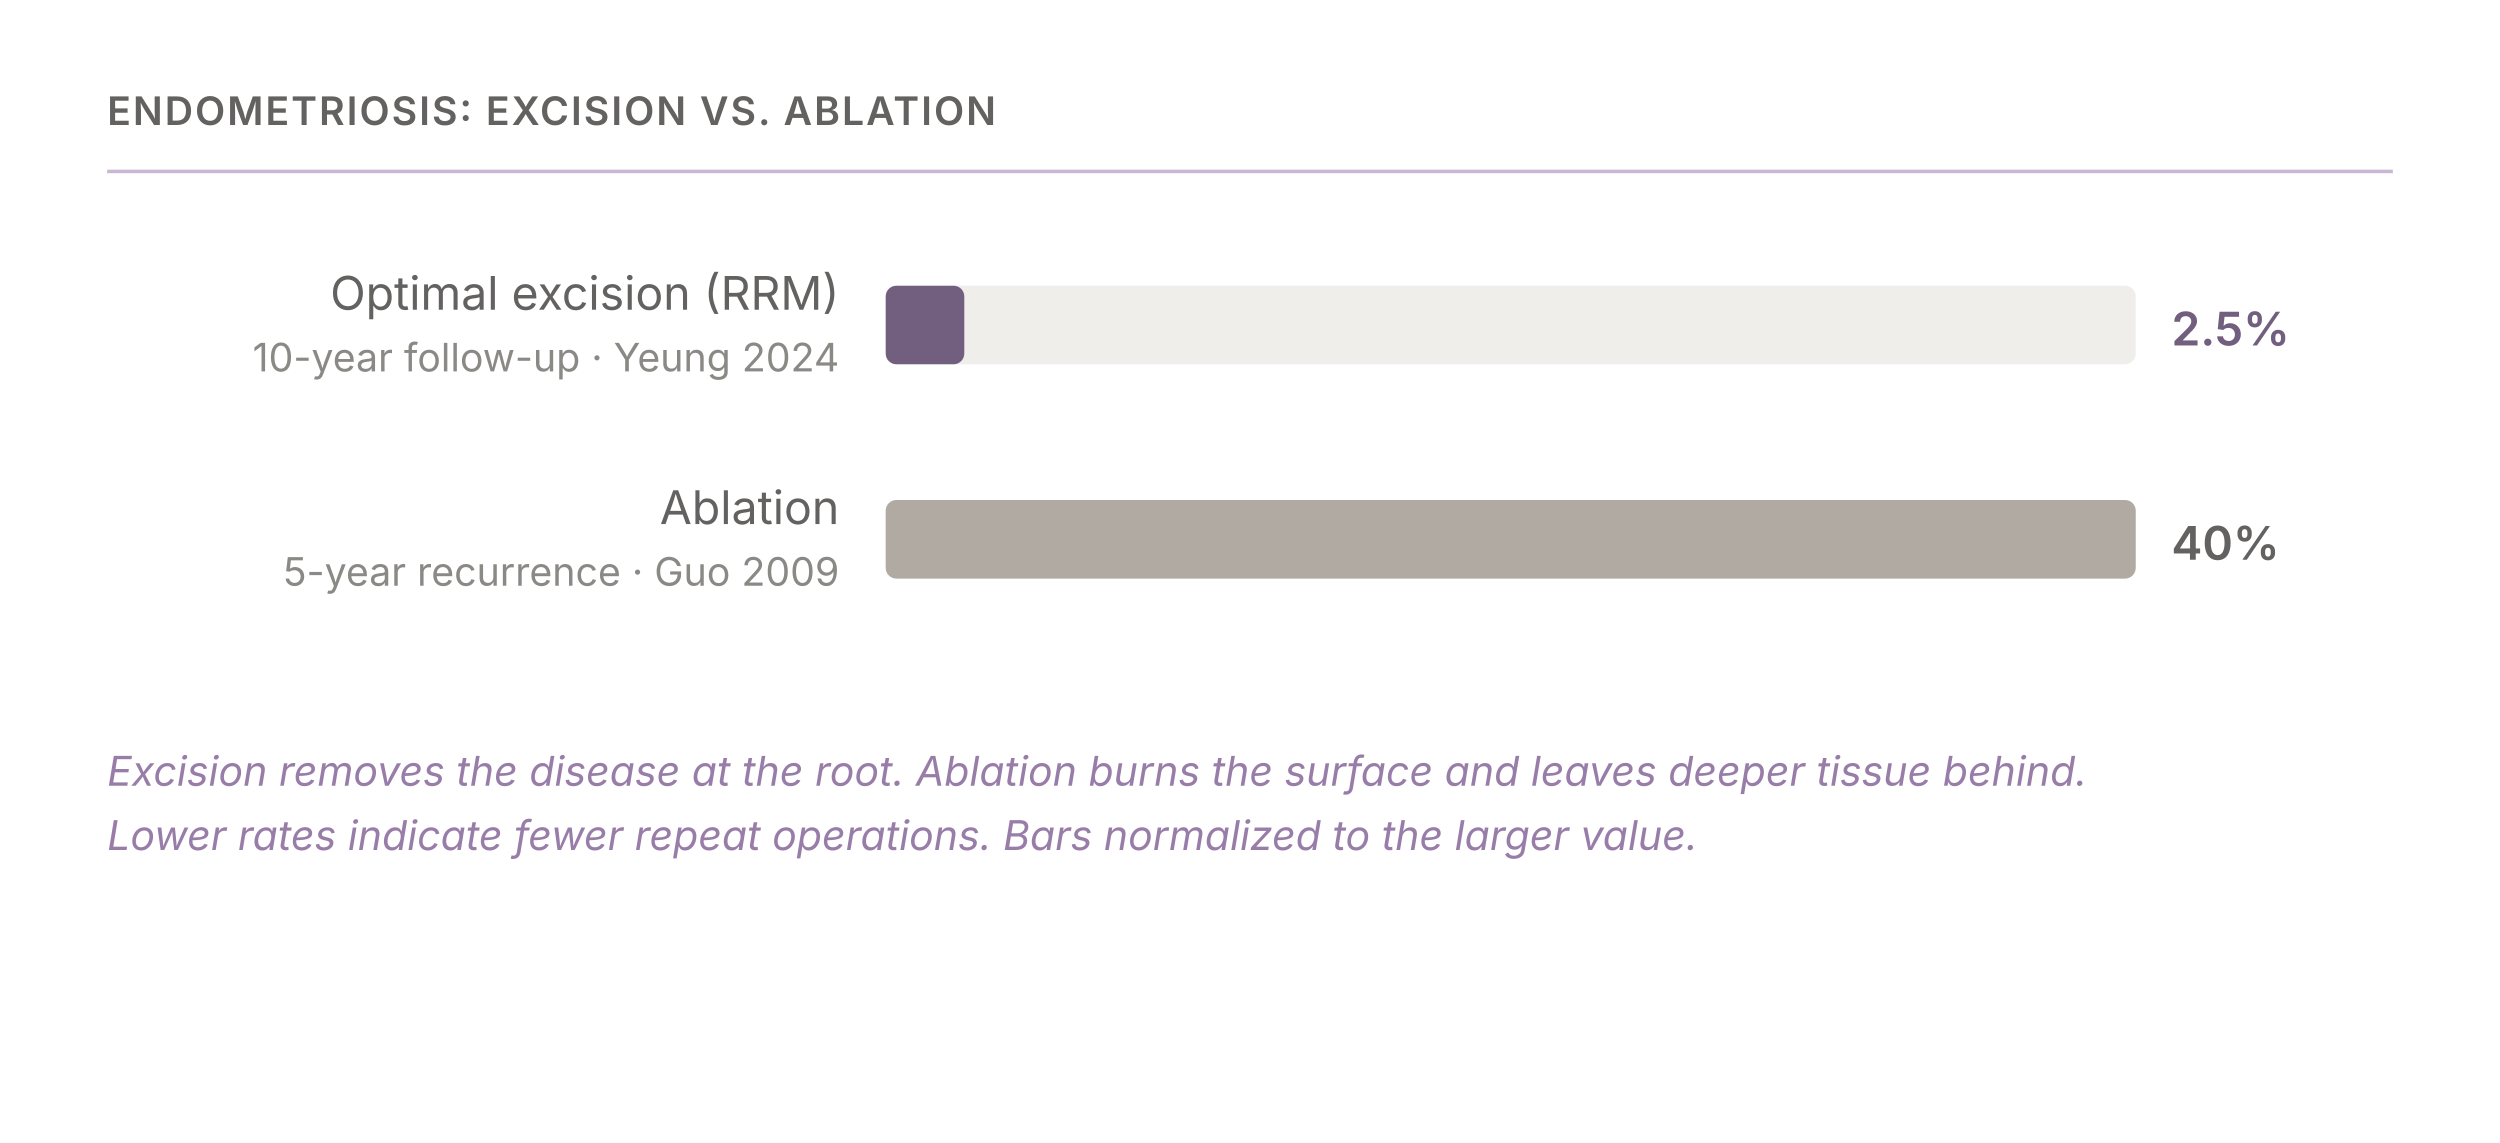
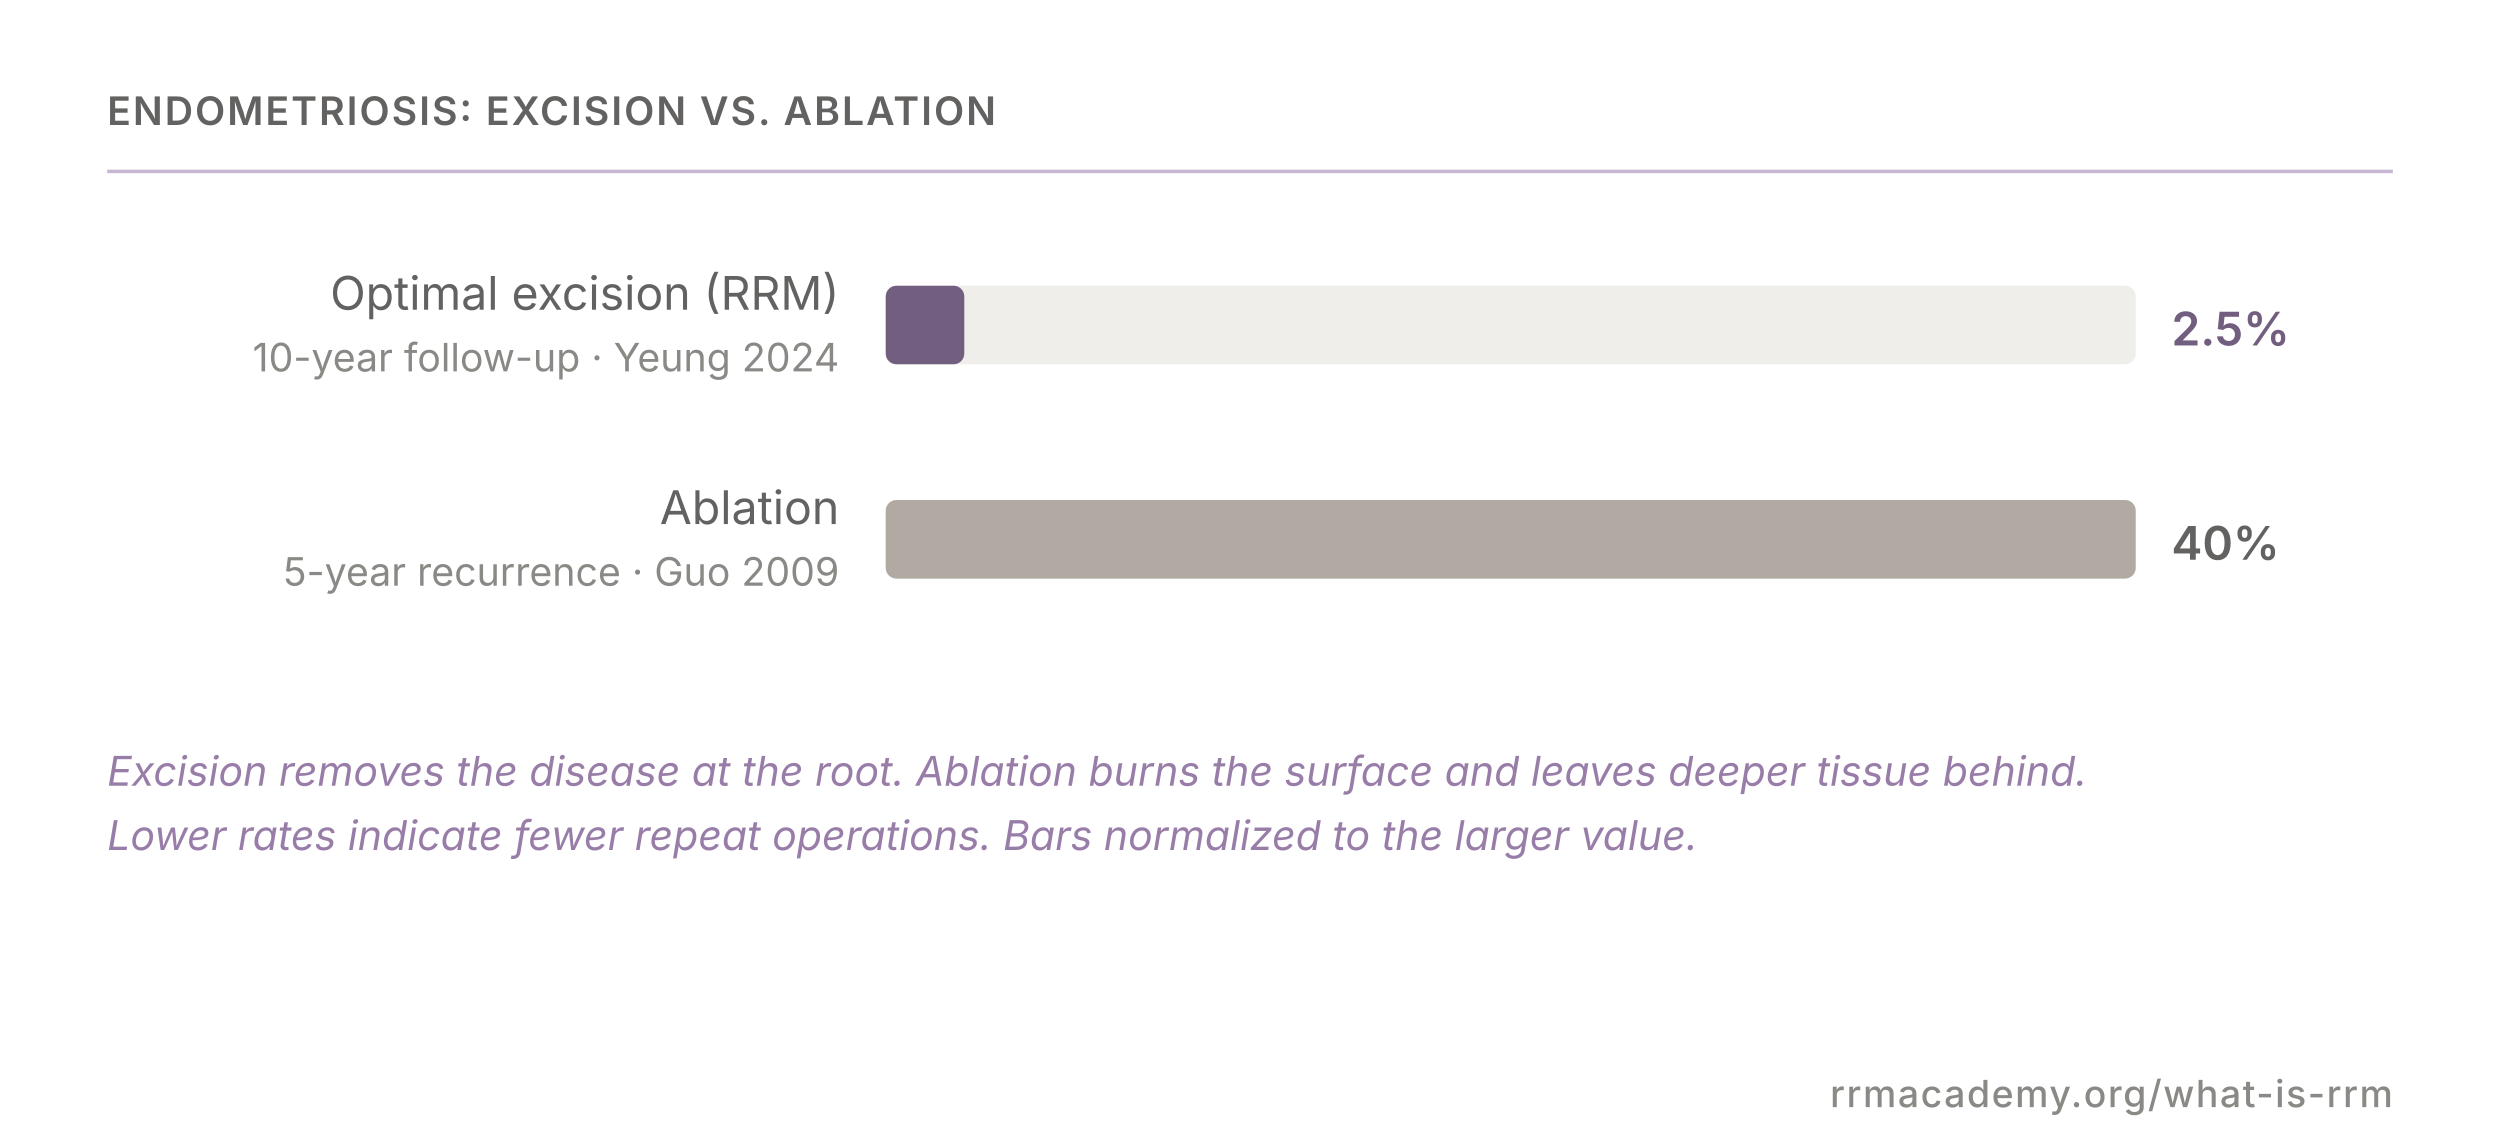
<svg xmlns="http://www.w3.org/2000/svg" viewBox="0 0 700 320" role="img" aria-label="Endometriosis surgery repeat-surgery rates: excision versus ablation">
  <style>
    .heading { font-family: 'Inter', sans-serif; font-size: 11px; font-weight: 600; fill: #636261; letter-spacing: 0.05em; }
    .divider { stroke: #c9b8d3; stroke-width: 1; }
    .label { font-family: 'Inter', sans-serif; font-size: 13px; font-weight: 400; fill: #636261; text-anchor: end; dominant-baseline: central; }
    .sublabel { font-family: 'Inter', sans-serif; font-size: 11px; fill: #8a8985; text-anchor: end; dominant-baseline: central; }
    .track { fill: #f0eeeb; }
    .bar-rrm { fill: #725e7e; }
    .bar-ablation { fill: #b0aaa2; }
    .value { font-family: 'Inter', sans-serif; font-size: 13px; font-weight: 600; dominant-baseline: central; }
    .value-rrm { fill: #725e7e; }
    .value-ablation { fill: #636261; }
    .caption { font-family: 'Inter', sans-serif; font-size: 11.5px; font-style: italic; fill: #987da8; }
+     .attribution { font-family: 'Inter', sans-serif; font-size: 10.5px; font-weight: 500; fill: #8a8985; letter-spacing: 0.04em; text-anchor: end; }
  </style>
  <rect width="700" height="320" fill="white" />
  <text x="30" y="35" class="heading">ENDOMETRIOSIS: EXCISION VS. ABLATION</text>
  <line x1="30" y1="48" x2="670" y2="48" class="divider" />
  <text x="235" y="82" class="label">Optimal excision (RRM)</text>
  <text x="235" y="100" class="sublabel">10-year follow-up · Yeung 2024</text>
  <rect x="248" y="80" width="350" height="22" rx="3" class="track" />
  <rect x="248" y="80" width="22" height="22" rx="3" class="bar-rrm" />
  <text x="608" y="92" class="value value-rrm">2.5%</text>
  <text x="235" y="142" class="label">Ablation</text>
  <text x="235" y="160" class="sublabel">5-year recurrence · Guo 2009</text>
  <rect x="248" y="140" width="350" height="22" rx="3" class="track" />
  <rect x="248" y="140" width="350" height="22" rx="3" class="bar-ablation" />
  <text x="608" y="152" class="value value-ablation">40%</text>
  <text x="30" y="220" class="caption">Excision removes the disease at the root. Ablation burns the surface and leaves deeper tissue behind.</text>
  <text x="30" y="238" class="caption">Lower rates indicate fewer repeat operations. Bars normalized to the larger value.</text>
+   <text x="670" y="310" class="attribution">rrmacademy.org/what-is-rrm</text>
</svg>
